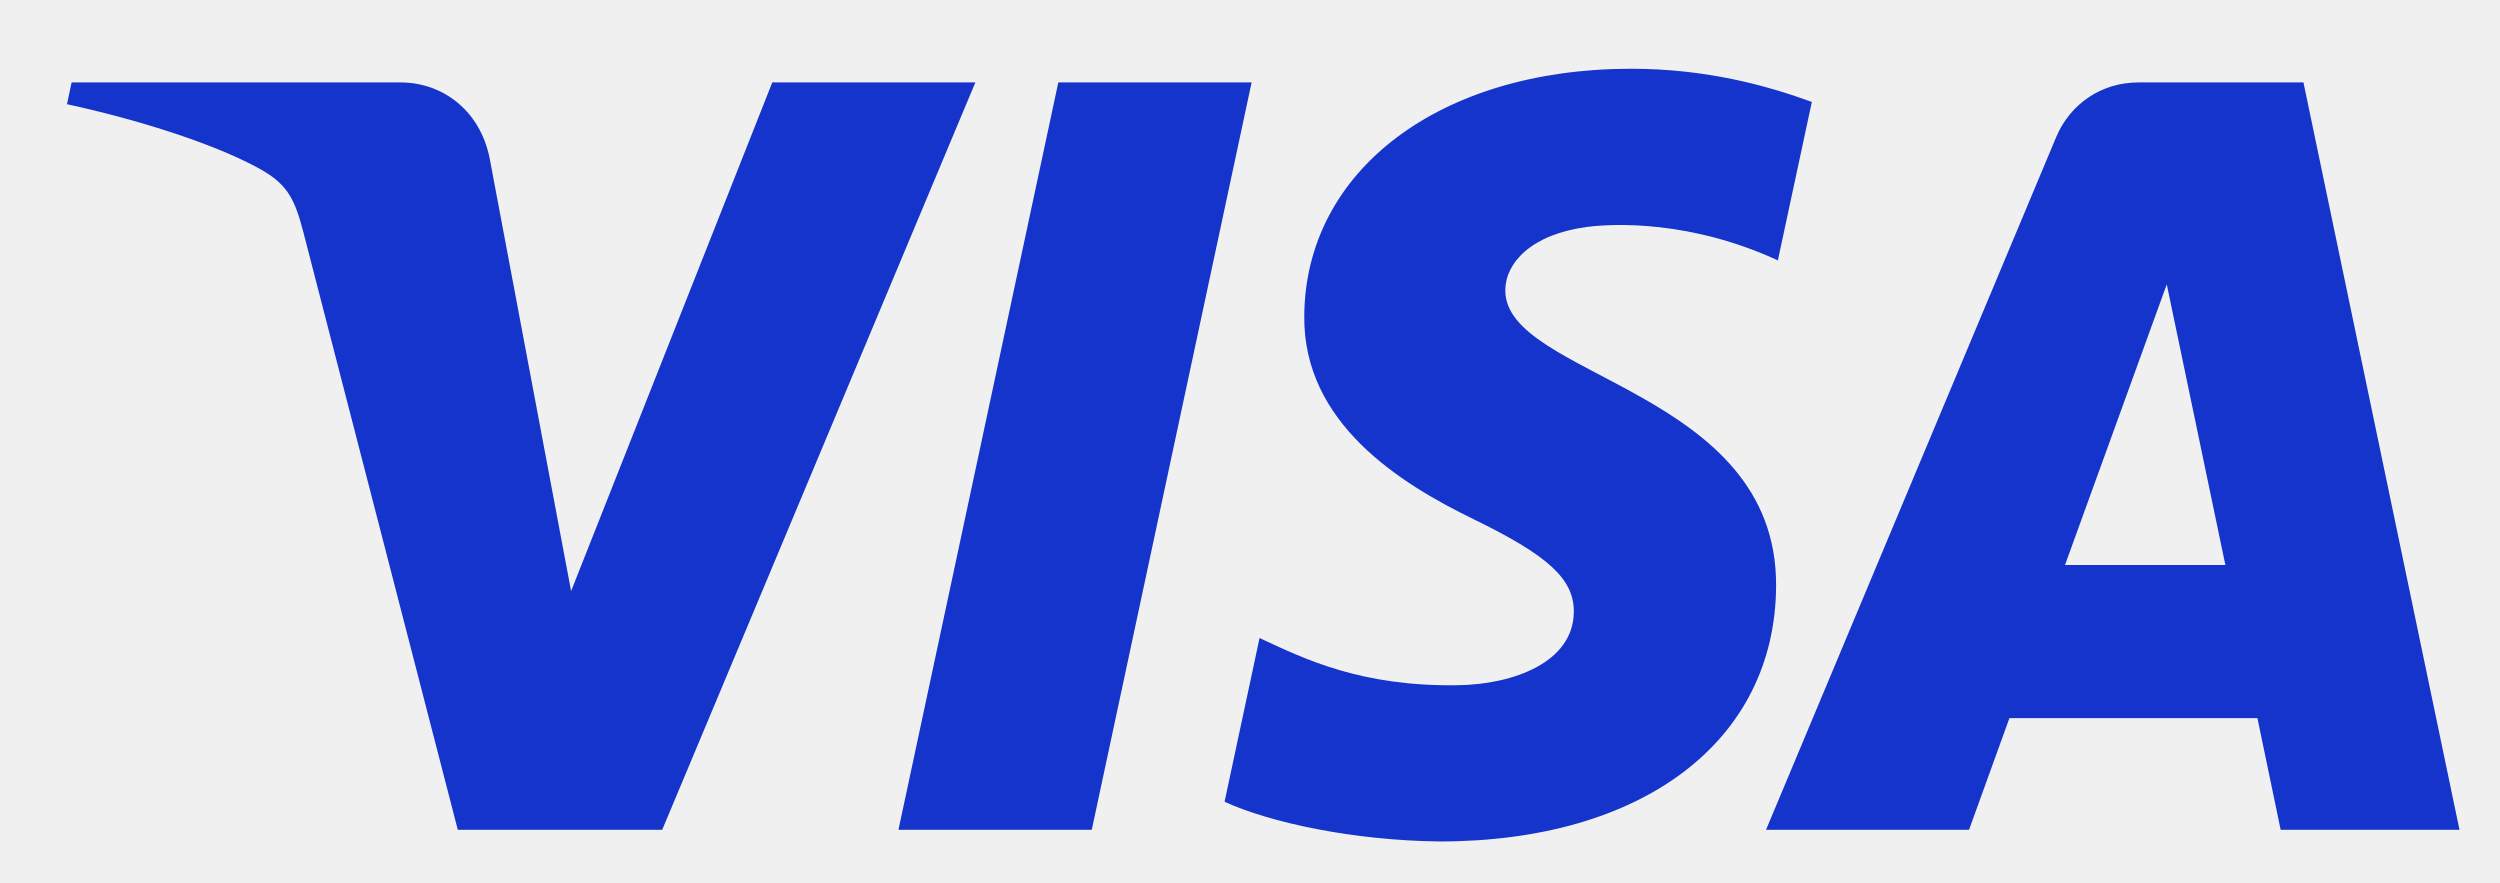
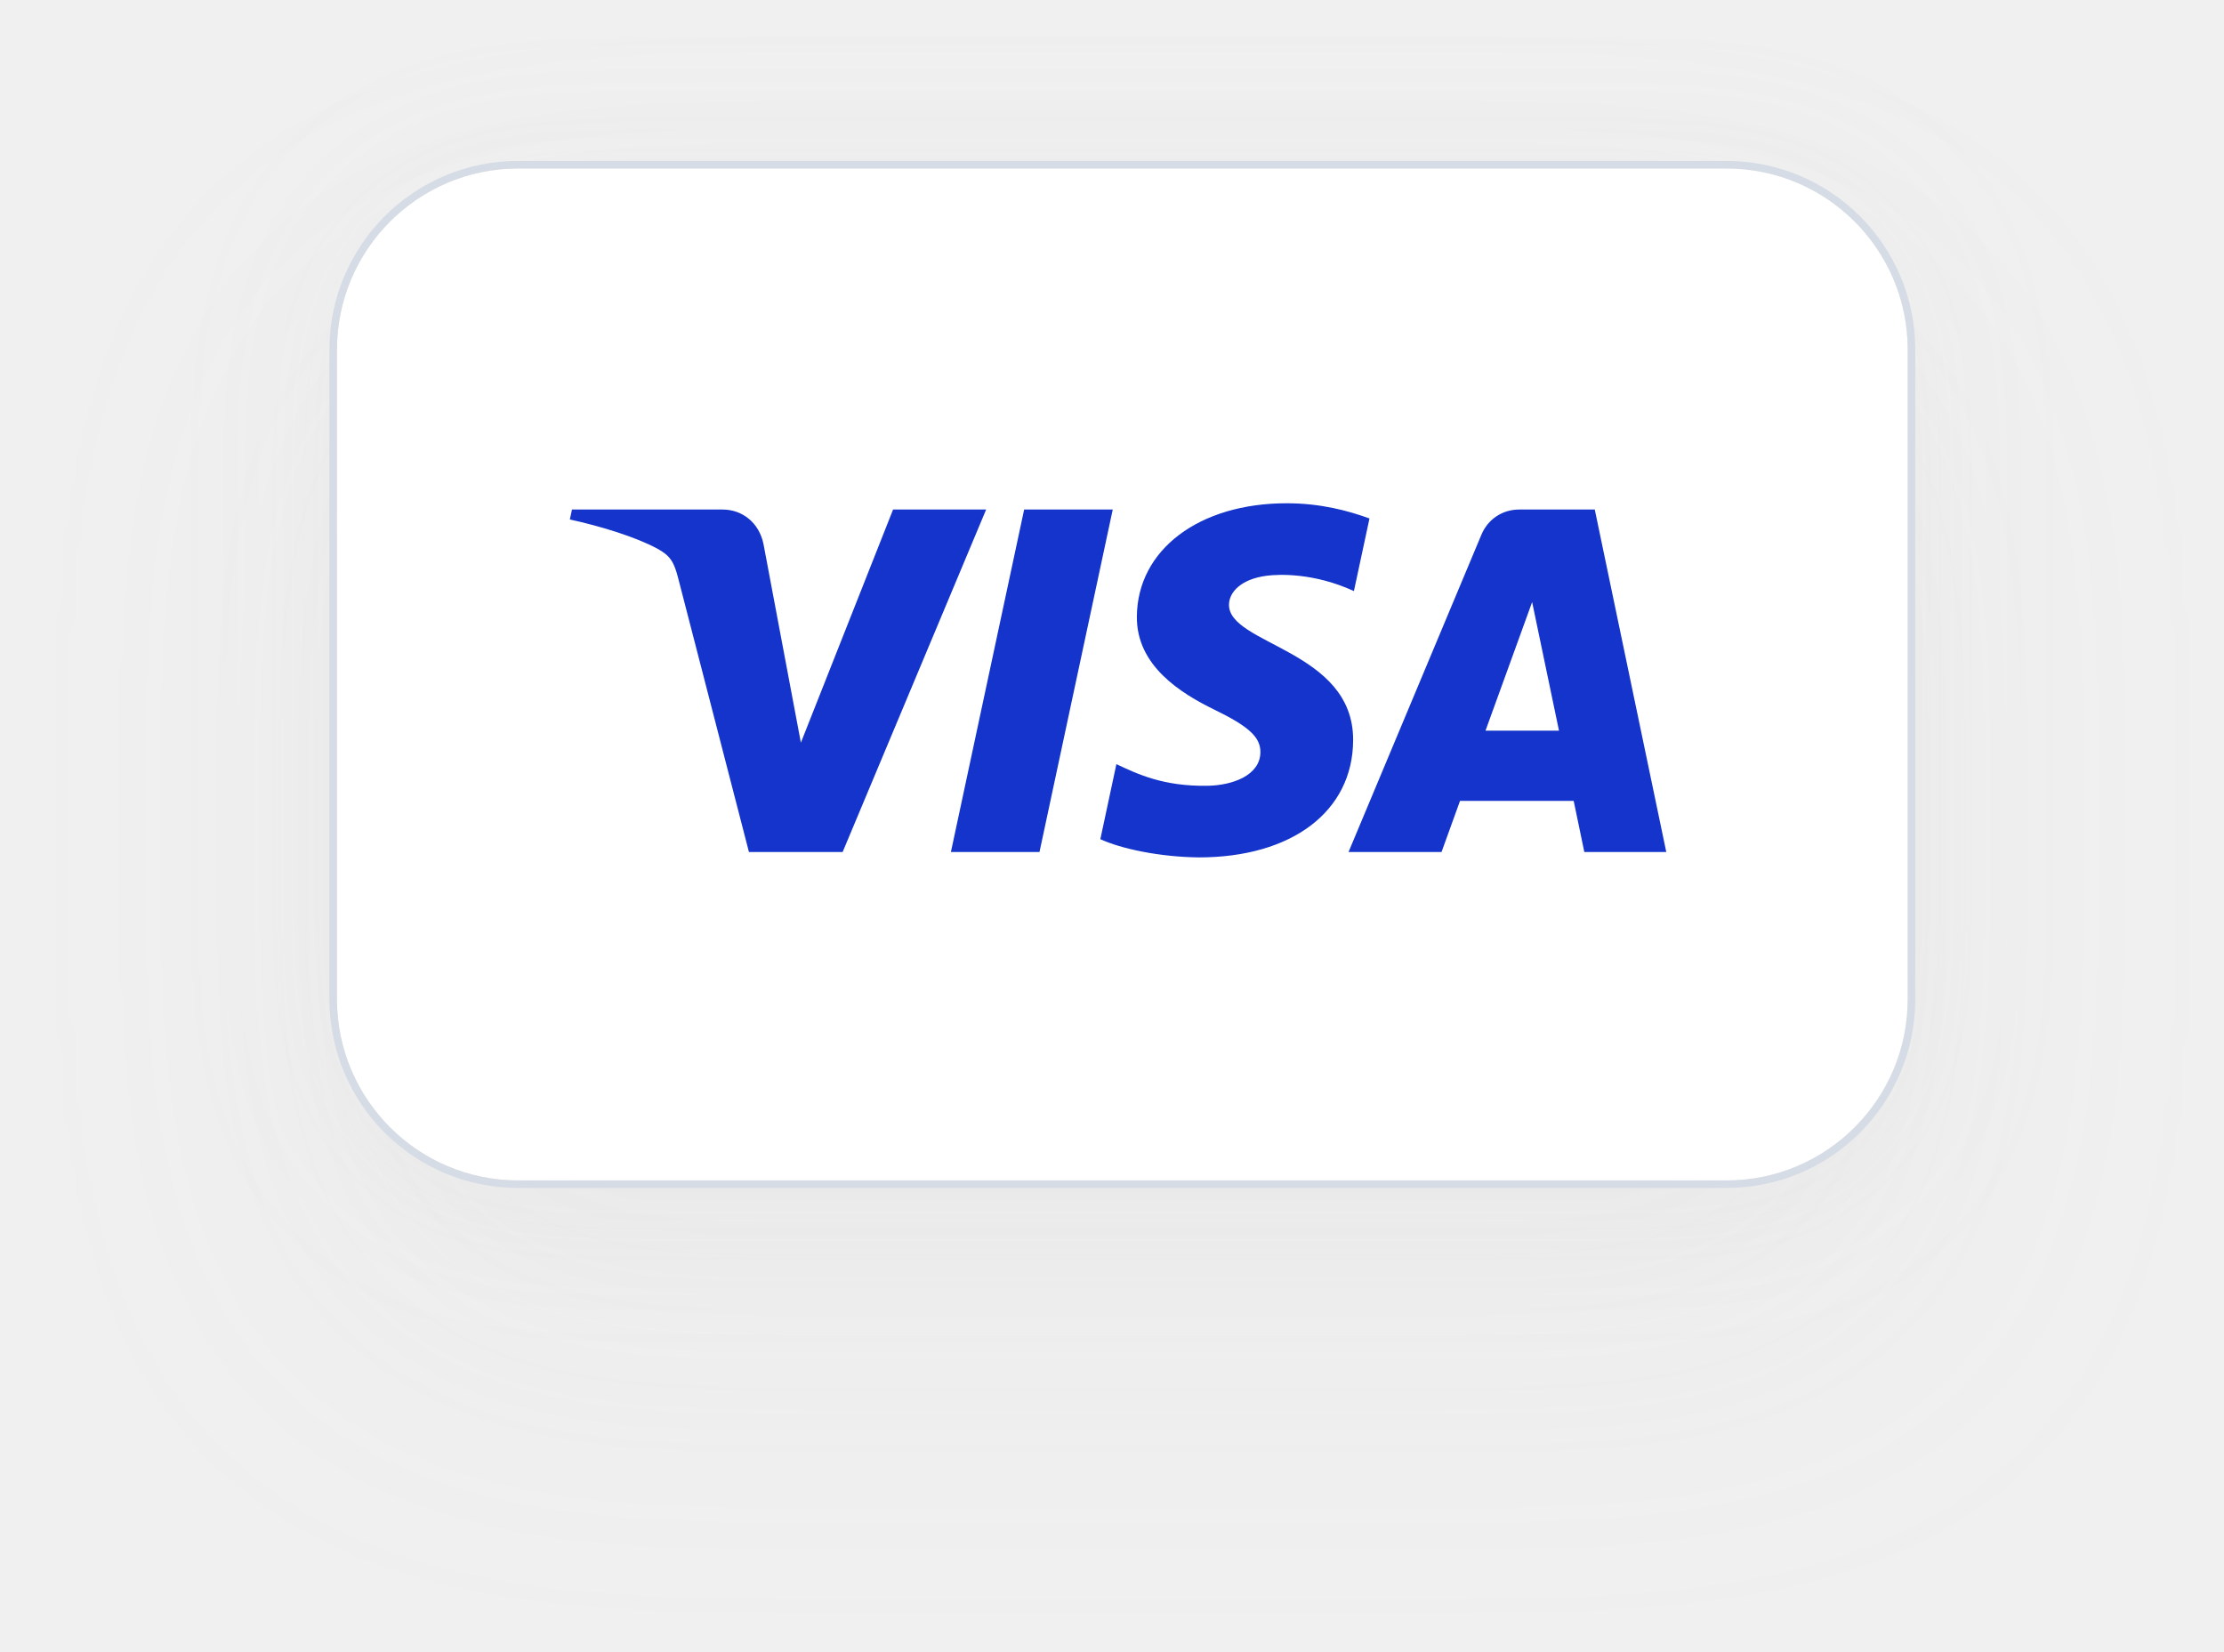
- <svg xmlns="http://www.w3.org/2000/svg" width="34" height="12" viewBox="0 0 34 12" fill="none">
-   <path d="M17.022 1.121L14.848 11.285H12.219L14.393 1.121H17.022ZM28.084 7.684L29.468 3.867L30.265 7.684H28.084ZM31.017 11.285H33.449L31.327 1.121H29.082C28.578 1.121 28.152 1.415 27.963 1.867L24.018 11.285H26.779L27.328 9.767H30.701L31.017 11.285ZM24.155 7.966C24.167 5.284 20.446 5.136 20.472 3.938C20.479 3.573 20.827 3.185 21.587 3.086C21.964 3.037 23.001 2.999 24.179 3.541L24.641 1.386C24.008 1.156 23.194 0.935 22.181 0.935C19.582 0.935 17.753 2.317 17.738 4.295C17.722 5.758 19.044 6.575 20.04 7.061C21.064 7.559 21.408 7.878 21.404 8.324C21.397 9.006 20.587 9.307 19.831 9.319C18.509 9.34 17.741 8.962 17.13 8.677L16.654 10.904C17.268 11.186 18.402 11.431 19.578 11.444C22.34 11.444 24.146 10.079 24.155 7.966ZM13.265 1.121L9.006 11.285H6.226L4.13 3.174C4.003 2.674 3.892 2.491 3.505 2.281C2.873 1.938 1.83 1.616 0.911 1.417L0.974 1.121H5.447C6.018 1.121 6.531 1.501 6.66 2.157L7.767 8.039L10.503 1.121H13.265Z" fill="#1434CB" />
+ <svg xmlns="http://www.w3.org/2000/svg" width="66" height="49" viewBox="0 0 66 49" fill="none">
+   <g filter="url(#filter0_dd_13_789)">
+     <rect x="10" y="5" width="46.614" height="30.03" rx="5.379" fill="white" />
+     <rect x="9.888" y="4.888" width="46.838" height="30.255" rx="5.491" stroke="#D6DCE5" stroke-width="0.224" />
+     <path d="M33.022 15.121L30.848 25.285H28.219L30.393 15.121H33.022ZM44.084 21.684L45.468 17.867L46.265 21.684H44.084ZM47.017 25.285H49.449L47.327 15.121H45.082C44.578 15.121 44.152 15.415 43.963 15.867L40.019 25.285H42.779L43.328 23.767H46.701L47.017 25.285ZM40.156 21.966C40.167 19.284 36.446 19.136 36.472 17.938C36.479 17.573 36.827 17.186 37.587 17.086C37.964 17.037 39.001 16.999 40.179 17.541L40.641 15.386C40.008 15.156 39.194 14.935 38.181 14.935C35.583 14.935 33.753 16.317 33.738 18.295C33.722 19.758 35.044 20.575 36.04 21.061C37.064 21.559 37.408 21.878 37.404 22.324C37.397 23.006 36.587 23.307 35.831 23.319C34.509 23.34 33.742 22.962 33.13 22.677L32.654 24.904C33.268 25.186 34.402 25.431 35.578 25.444C38.34 25.444 40.147 24.079 40.156 21.966ZM29.265 15.121L25.006 25.285H22.226L20.13 17.174C20.003 16.674 19.892 16.491 19.505 16.281C18.873 15.938 17.829 15.616 16.911 15.416L16.974 15.121H21.448C22.017 15.121 22.531 15.501 22.66 16.157L23.767 22.039L26.503 15.121H29.265Z" fill="#1434CB" />
+   </g>
+   <defs>
+     <filter id="filter0_dd_13_789" x="0.812" y="0.294" width="64.991" height="48.407" filterUnits="userSpaceOnUse" color-interpolation-filters="sRGB">
+       <feFlood flood-opacity="0" result="BackgroundImageFix" />
+       <feColorMatrix in="SourceAlpha" type="matrix" values="0 0 0 0 0 0 0 0 0 0 0 0 0 0 0 0 0 0 127 0" result="hardAlpha" />
+       <feOffset dy="0.448" />
+       <feGaussianBlur stdDeviation="2.241" />
+       <feColorMatrix type="matrix" values="0 0 0 0 0.718 0 0 0 0 0.718 0 0 0 0 0.718 0 0 0 0.08 0" />
+       <feBlend mode="normal" in2="BackgroundImageFix" result="effect1_dropShadow_13_789" />
+       <feColorMatrix in="SourceAlpha" type="matrix" values="0 0 0 0 0 0 0 0 0 0 0 0 0 0 0 0 0 0 127 0" result="hardAlpha" />
+       <feOffset dy="4.482" />
+       <feGaussianBlur stdDeviation="4.482" />
+       <feColorMatrix type="matrix" values="0 0 0 0 0.718 0 0 0 0 0.718 0 0 0 0 0.718 0 0 0 0.08 0" />
+       <feBlend mode="normal" in2="effect1_dropShadow_13_789" result="effect2_dropShadow_13_789" />
+       <feBlend mode="normal" in="SourceGraphic" in2="effect2_dropShadow_13_789" result="shape" />
+     </filter>
+   </defs>
</svg>
